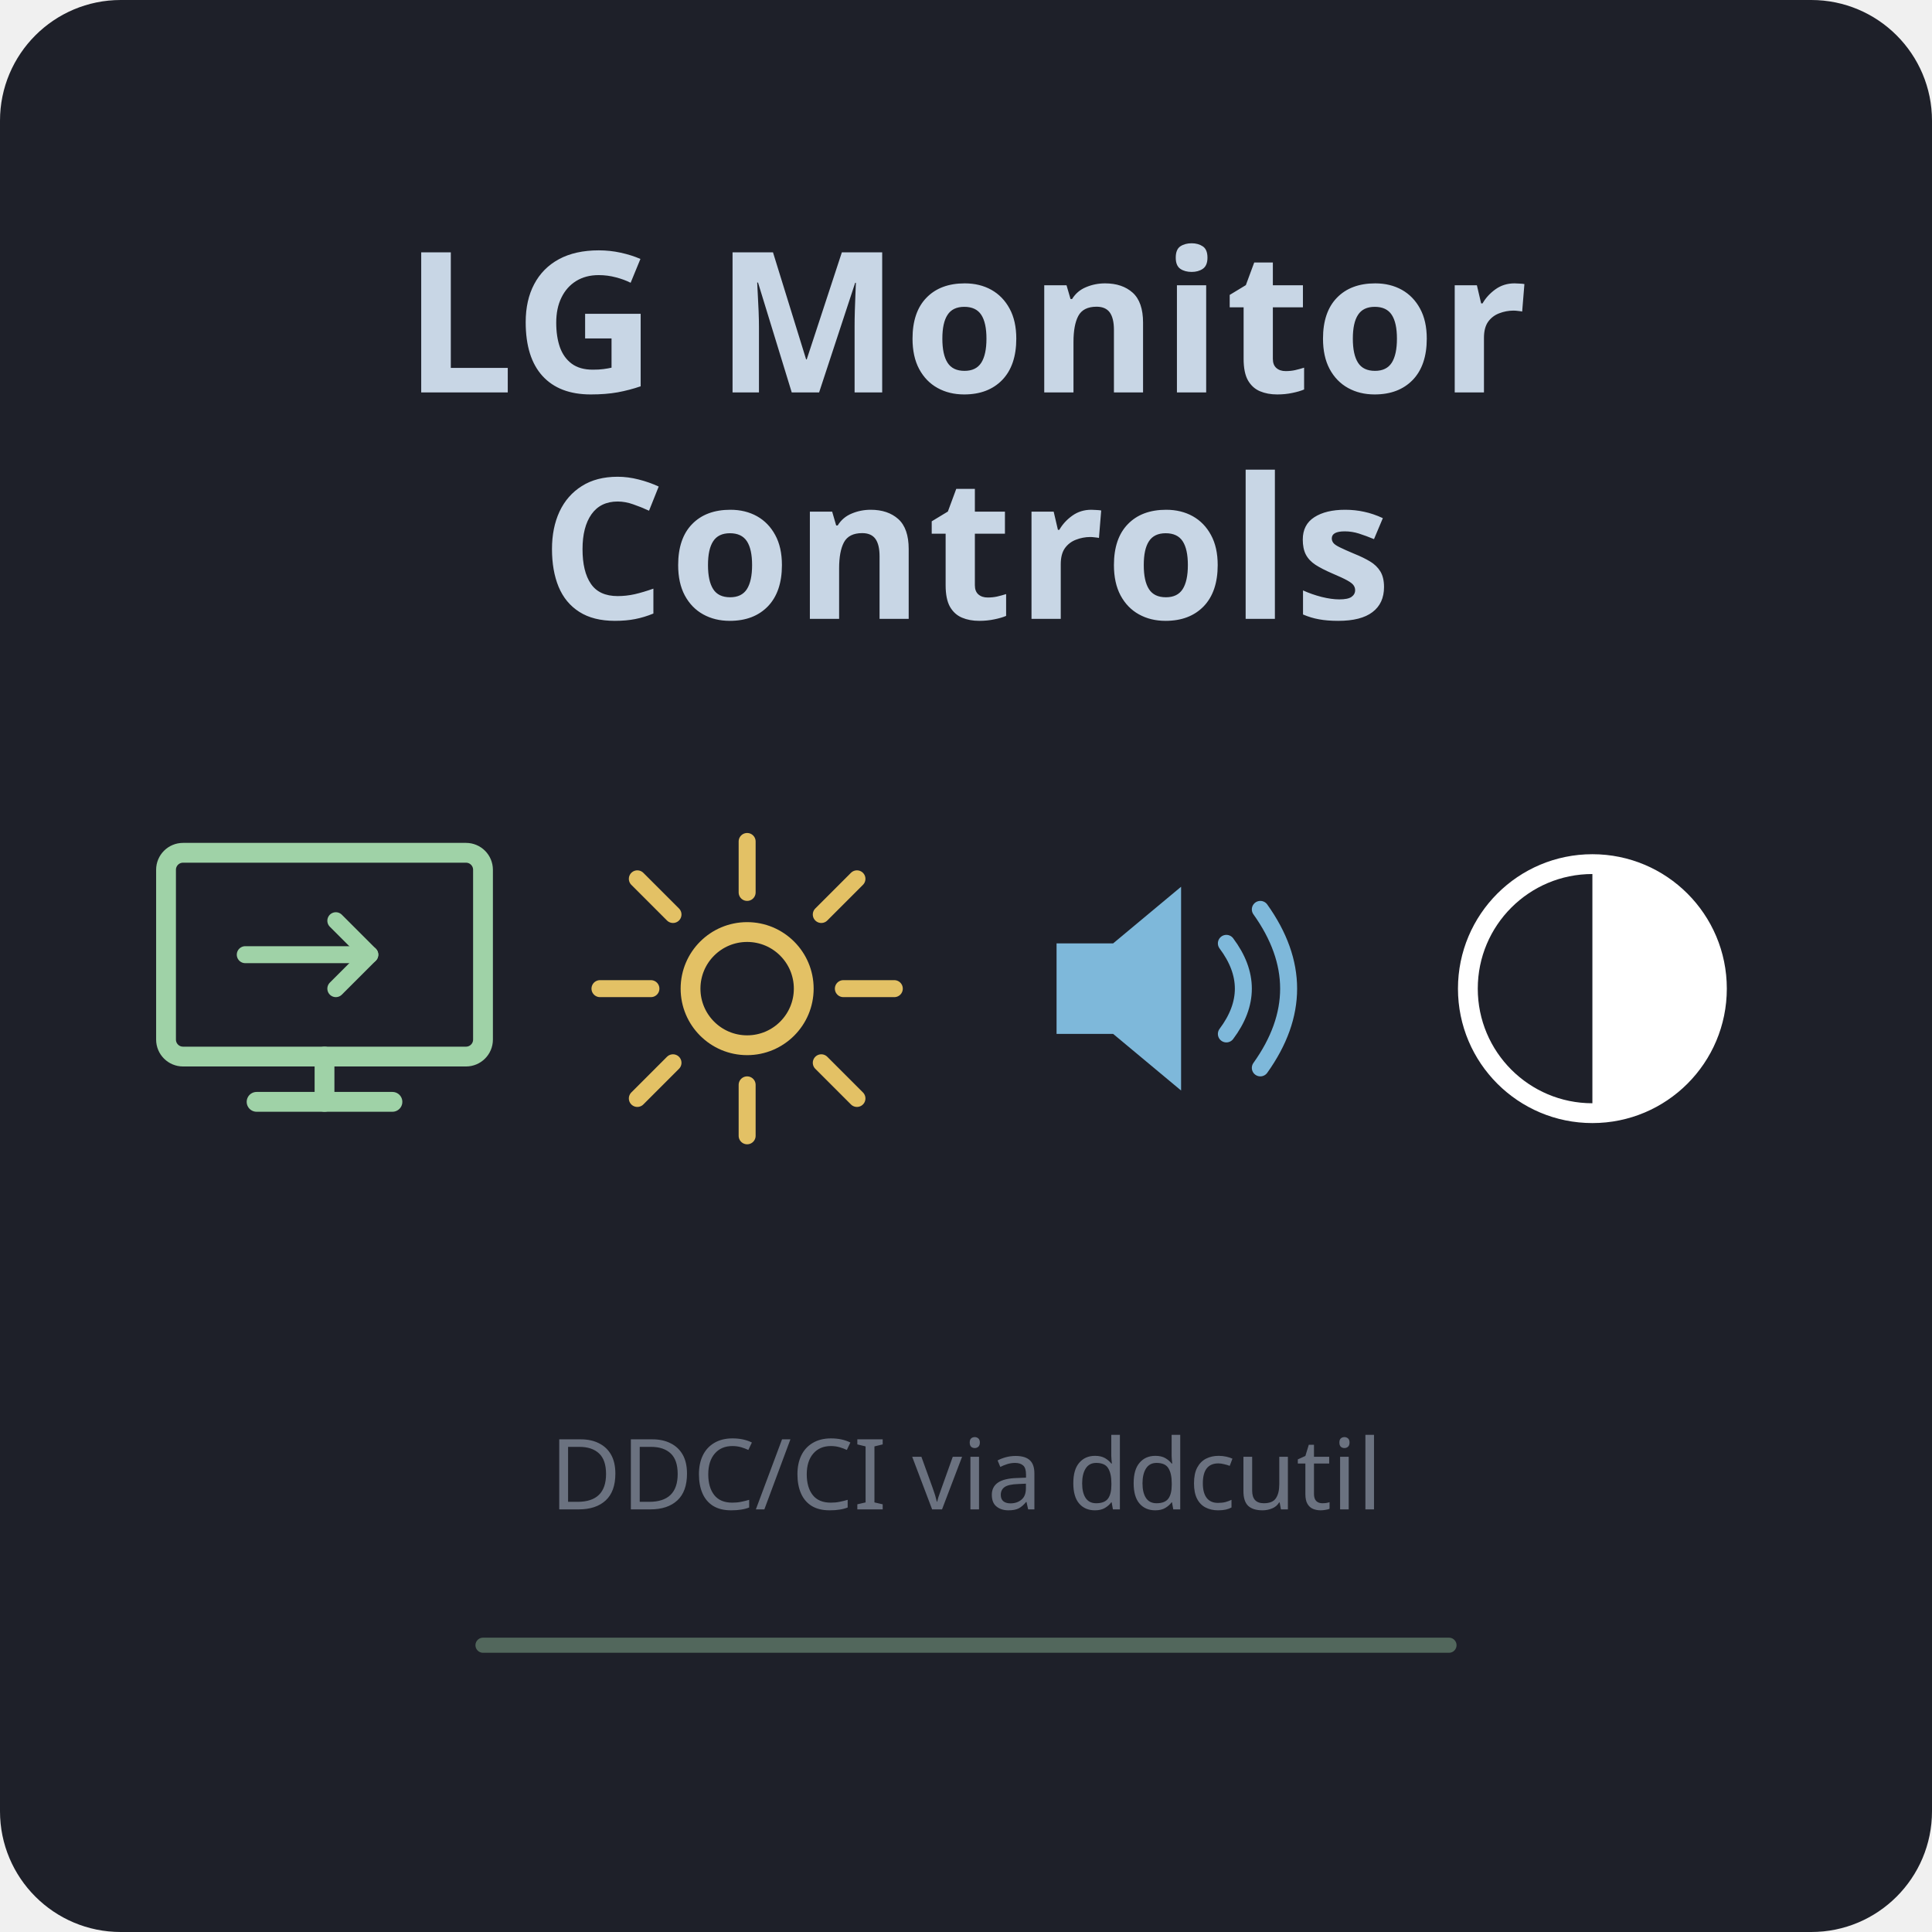
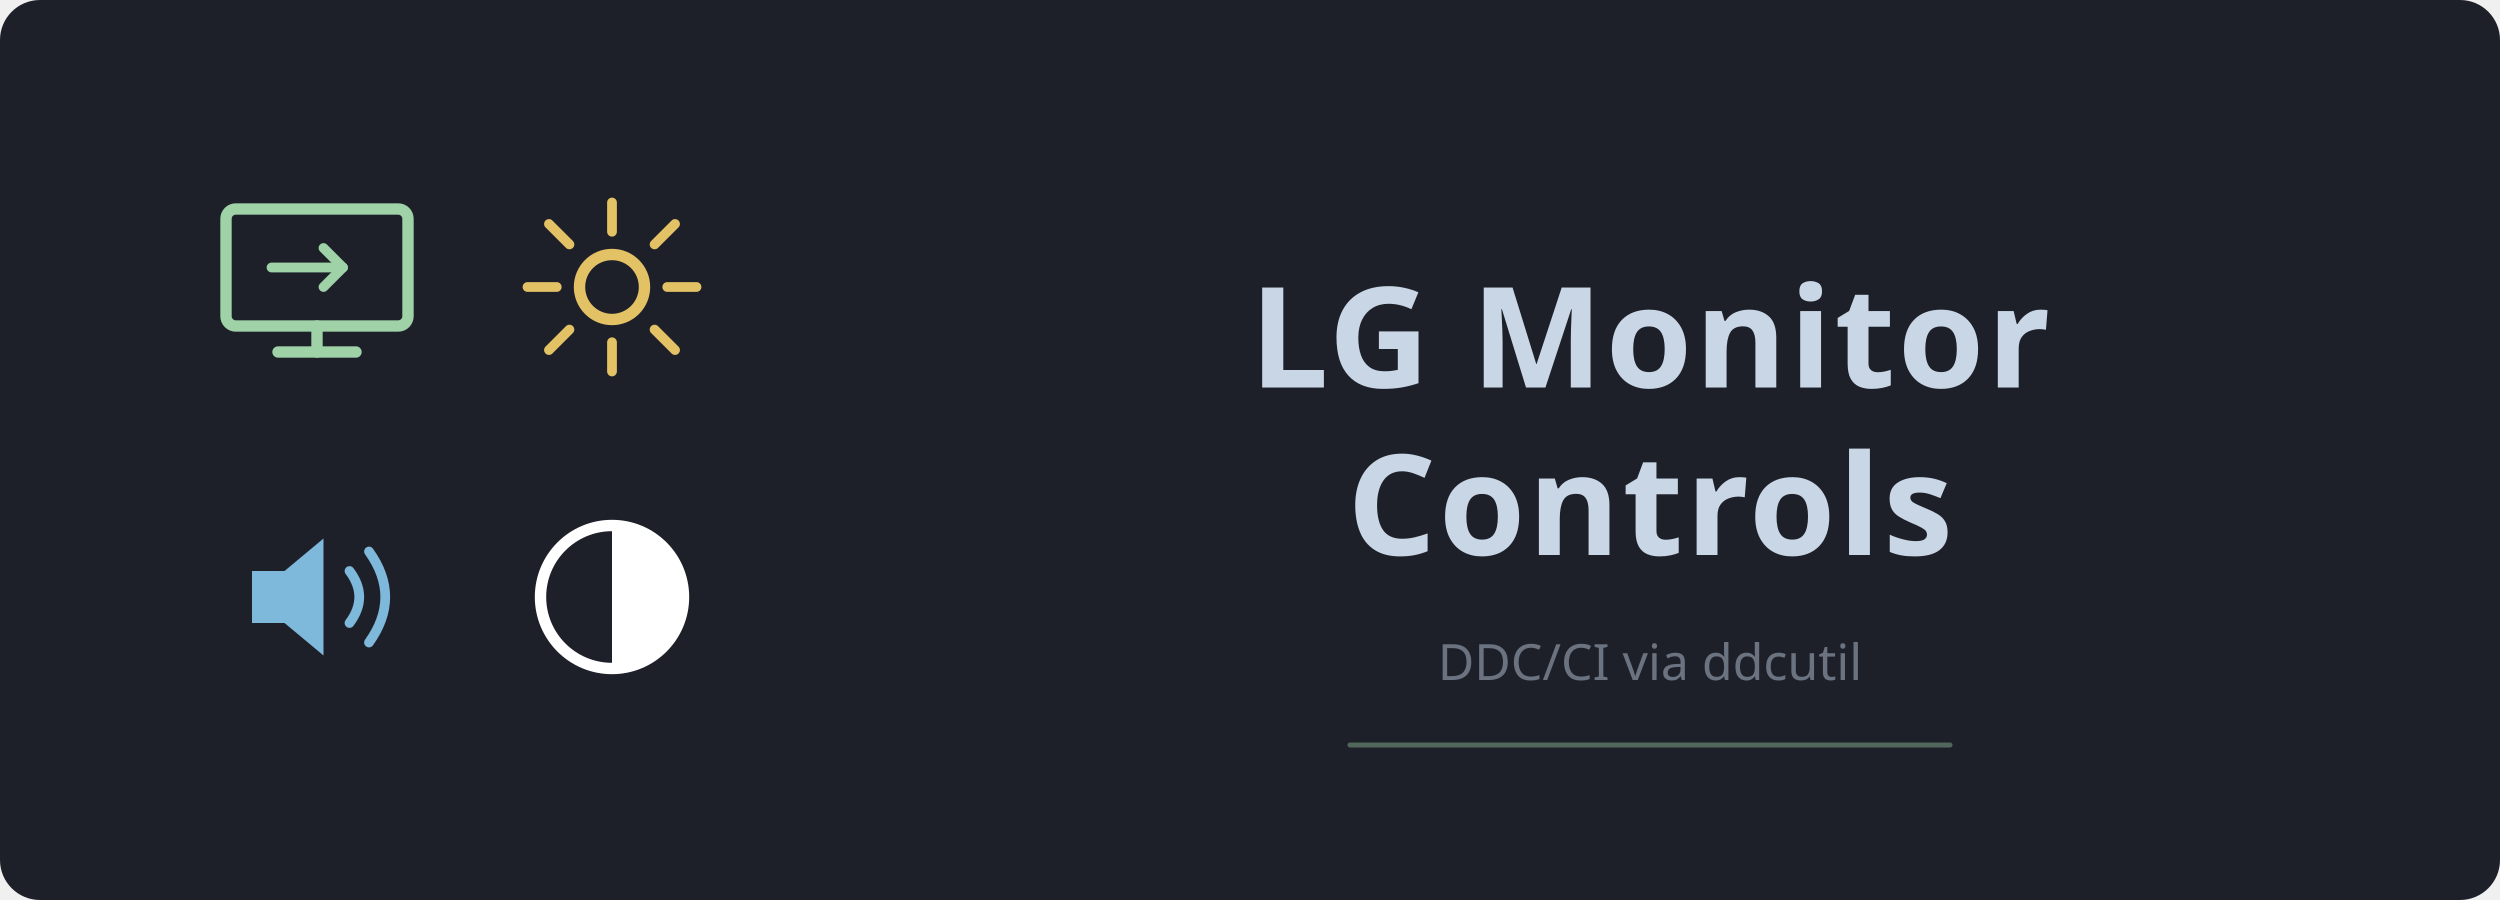
- <svg xmlns="http://www.w3.org/2000/svg" viewBox="0 0 256 256">
-   <rect width="256" height="256" rx="16" fill="#1e2029" />
-   <text x="128" y="52" fill="#c8d6e5" font-family="sans-serif" font-size="26" font-weight="bold" text-anchor="middle" letter-spacing="0.5">LG Monitor</text>
-   <text x="128" y="82" fill="#c8d6e5" font-family="sans-serif" font-size="26" font-weight="bold" text-anchor="middle" letter-spacing="0.5">Controls</text>
-   <g transform="translate(16, 104) scale(0.75)">
+ <svg xmlns="http://www.w3.org/2000/svg" viewBox="0 0 1000 360">
+   <rect width="1000" height="360" rx="16" fill="#1e2029" />
+   <g transform="translate(80, 68) scale(1.3)">
    <rect x="8" y="12" width="56" height="36" rx="3" fill="none" stroke="#9fd2a7" stroke-width="3.5" />
    <line x1="36" y1="48" x2="36" y2="56" stroke="#9fd2a7" stroke-width="3.5" stroke-linecap="round" />
    <line x1="24" y1="56" x2="48" y2="56" stroke="#9fd2a7" stroke-width="3.5" stroke-linecap="round" />
    <line x1="22" y1="30" x2="44" y2="30" stroke="#9fd2a7" stroke-width="3" stroke-linecap="round" />
    <polyline points="38,24 44,30 38,36" fill="none" stroke="#9fd2a7" stroke-width="3" stroke-linecap="round" stroke-linejoin="round" />
  </g>
-   <g transform="translate(72, 104) scale(0.75)">
+   <g transform="translate(198, 68) scale(1.3)">
    <circle cx="36" cy="36" r="10" fill="none" stroke="#e3c165" stroke-width="3.5" />
    <line x1="36" y1="10" x2="36" y2="19" stroke="#e3c165" stroke-width="3" stroke-linecap="round" />
    <line x1="36" y1="53" x2="36" y2="62" stroke="#e3c165" stroke-width="3" stroke-linecap="round" />
    <line x1="10" y1="36" x2="19" y2="36" stroke="#e3c165" stroke-width="3" stroke-linecap="round" />
    <line x1="53" y1="36" x2="62" y2="36" stroke="#e3c165" stroke-width="3" stroke-linecap="round" />
    <line x1="16.6" y1="16.6" x2="22.9" y2="22.9" stroke="#e3c165" stroke-width="3" stroke-linecap="round" />
    <line x1="49.1" y1="49.1" x2="55.4" y2="55.4" stroke="#e3c165" stroke-width="3" stroke-linecap="round" />
    <line x1="55.4" y1="16.6" x2="49.1" y2="22.9" stroke="#e3c165" stroke-width="3" stroke-linecap="round" />
    <line x1="22.9" y1="49.1" x2="16.6" y2="55.4" stroke="#e3c165" stroke-width="3" stroke-linecap="round" />
  </g>
-   <g transform="translate(128, 104) scale(0.75)">
+   <g transform="translate(80, 192) scale(1.3)">
    <path d="M16,28 L26,28 L38,18 L38,54 L26,44 L16,44 Z" fill="#7eb8da" />
    <path d="M46,28 Q52,36 46,44" fill="none" stroke="#7eb8da" stroke-width="3" stroke-linecap="round" />
    <path d="M52,22 Q62,36 52,50" fill="none" stroke="#7eb8da" stroke-width="3" stroke-linecap="round" />
  </g>
-   <g transform="translate(184, 104) scale(0.75)">
+   <g transform="translate(198, 192) scale(1.3)">
    <circle cx="36" cy="36" r="22" fill="none" stroke="white" stroke-width="3.5" />
    <path d="M36,14 A22,22 0 0,1 36,58 Z" fill="white" />
  </g>
-   <text x="128" y="200" fill="#6b7280" font-family="sans-serif" font-size="13" text-anchor="middle">DDC/CI via ddcutil</text>
-   <line x1="64" y1="218" x2="192" y2="218" stroke="#9fd2a7" stroke-width="2" stroke-linecap="round" opacity="0.4" />
+   <text x="660" y="155" fill="#c8d6e5" font-family="sans-serif" font-size="56" font-weight="bold" text-anchor="middle" letter-spacing="1">LG Monitor</text>
+   <text x="660" y="222" fill="#c8d6e5" font-family="sans-serif" font-size="56" font-weight="bold" text-anchor="middle" letter-spacing="1">Controls</text>
+   <text x="660" y="272" fill="#6b7280" font-family="sans-serif" font-size="20" text-anchor="middle">DDC/CI via ddcutil</text>
+   <line x1="540" y1="298" x2="780" y2="298" stroke="#9fd2a7" stroke-width="2" stroke-linecap="round" opacity="0.4" />
</svg>
